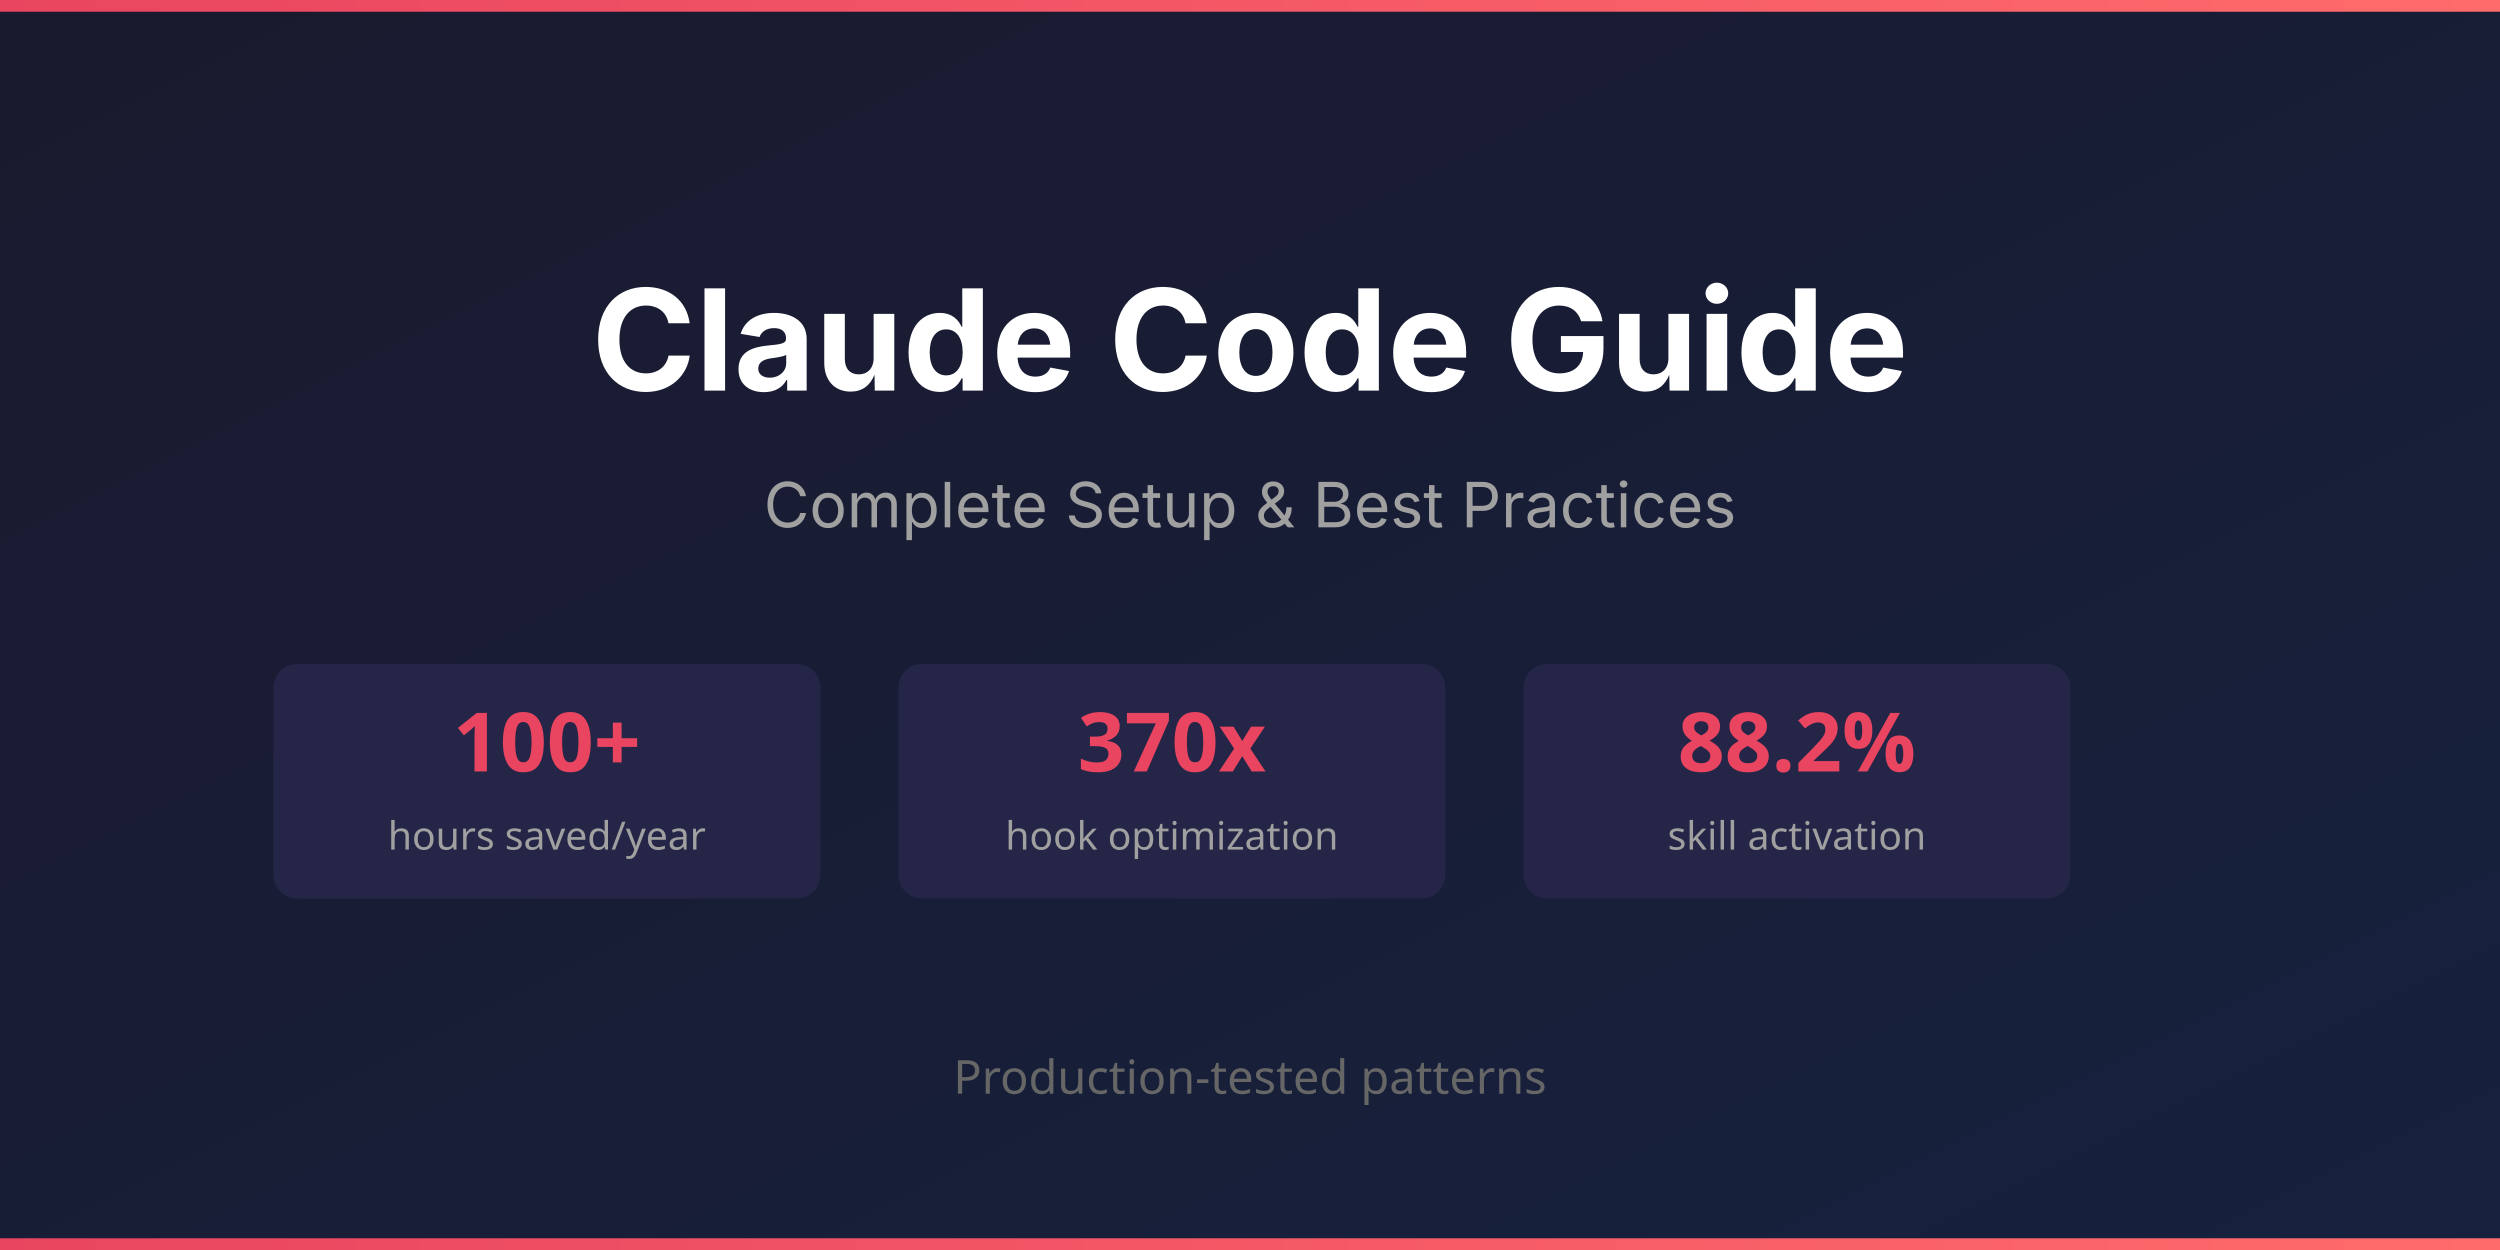
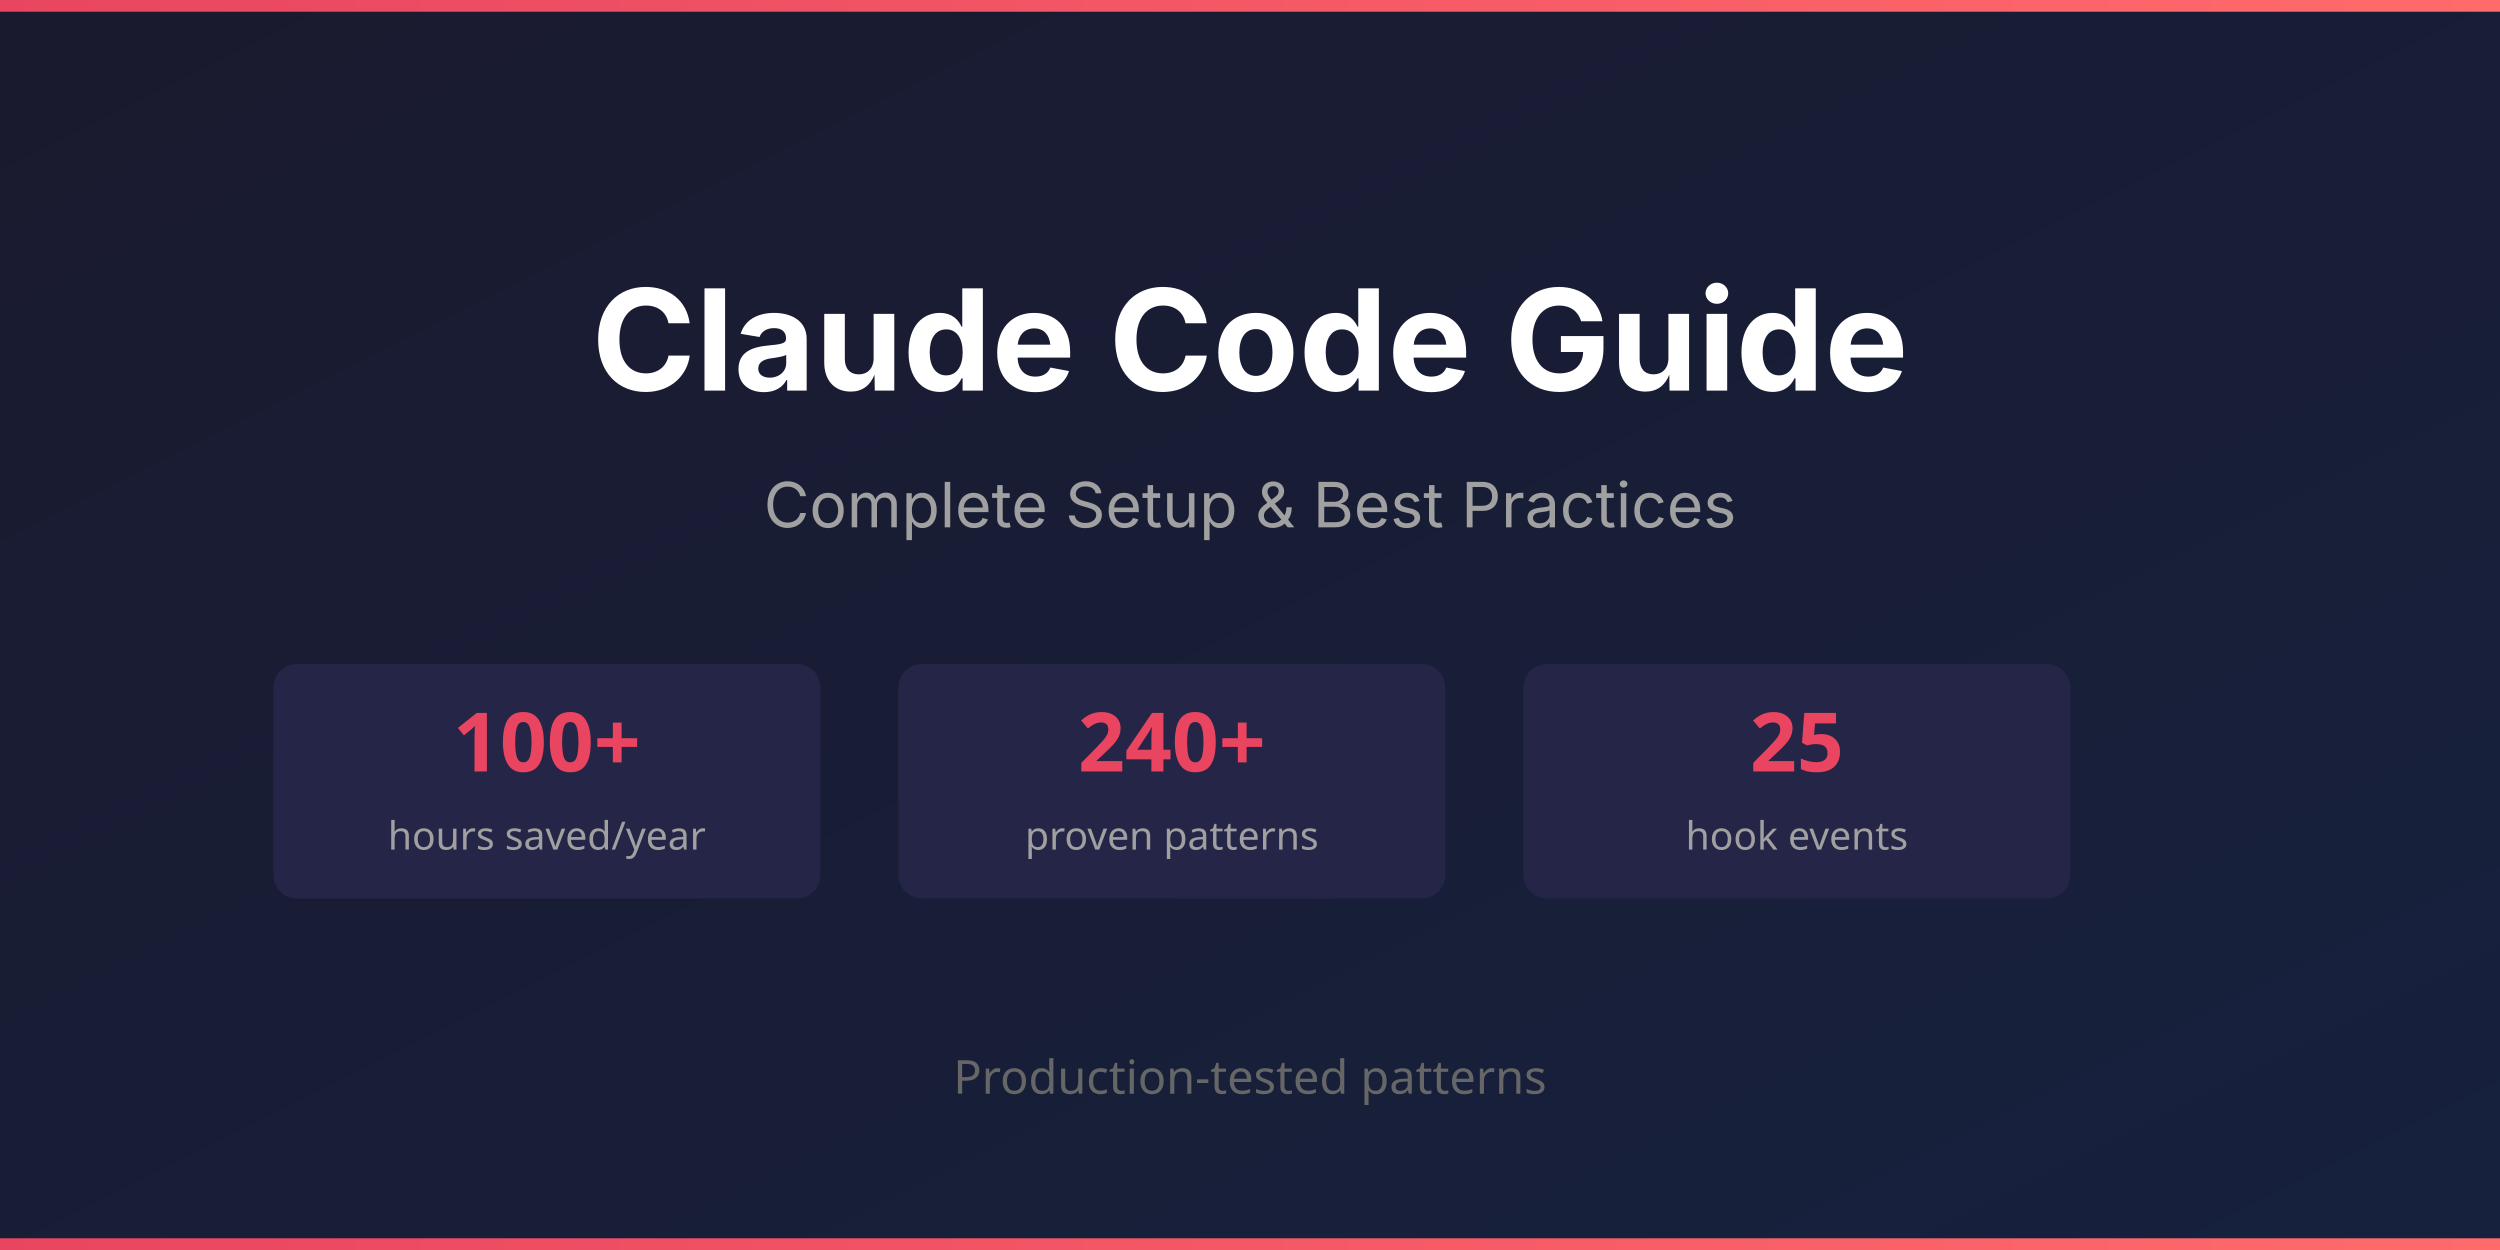
<svg xmlns="http://www.w3.org/2000/svg" width="1280" height="640">
  <defs>
    <linearGradient id="bg" x1="0%" y1="0%" x2="100%" y2="100%">
      <stop offset="0%" style="stop-color:#1a1a2e" />
      <stop offset="100%" style="stop-color:#16213e" />
    </linearGradient>
    <linearGradient id="accent" x1="0%" y1="0%" x2="100%" y2="0%">
      <stop offset="0%" style="stop-color:#e94560" />
      <stop offset="100%" style="stop-color:#ff6b6b" />
    </linearGradient>
  </defs>
  <rect width="1280" height="640" fill="url(#bg)" />
  <rect x="0" y="0" width="1280" height="6" fill="url(#accent)" />
  <text x="640" y="200" font-family="system-ui, -apple-system, sans-serif" font-size="72" font-weight="700" fill="#ffffff" text-anchor="middle">Claude Code Guide</text>
  <text x="640" y="270" font-family="system-ui, -apple-system, sans-serif" font-size="32" fill="#a0a0a0" text-anchor="middle">Complete Setup &amp; Best Practices</text>
  <g transform="translate(140, 340)">
    <rect x="0" y="0" width="280" height="120" rx="12" fill="#252547" />
    <text x="140" y="55" font-family="system-ui, sans-serif" font-size="42" font-weight="700" fill="#e94560" text-anchor="middle">100+</text>
    <text x="140" y="95" font-family="system-ui, sans-serif" font-size="20" fill="#a0a0a0" text-anchor="middle">hours saved/year</text>
    <rect x="320" y="0" width="280" height="120" rx="12" fill="#252547" />
-     <text x="460" y="55" font-family="system-ui, sans-serif" font-size="42" font-weight="700" fill="#e94560" text-anchor="middle">370x</text>
-     <text x="460" y="95" font-family="system-ui, sans-serif" font-size="20" fill="#a0a0a0" text-anchor="middle">hook optimization</text>
+     <text x="460" y="55" font-family="system-ui, sans-serif" font-size="42" font-weight="700" fill="#e94560" text-anchor="middle">240+</text>
+     <text x="460" y="95" font-family="system-ui, sans-serif" font-size="20" fill="#a0a0a0" text-anchor="middle">proven patterns</text>
    <rect x="640" y="0" width="280" height="120" rx="12" fill="#252547" />
-     <text x="780" y="55" font-family="system-ui, sans-serif" font-size="42" font-weight="700" fill="#e94560" text-anchor="middle">88.2%</text>
-     <text x="780" y="95" font-family="system-ui, sans-serif" font-size="20" fill="#a0a0a0" text-anchor="middle">skill activation</text>
+     <text x="780" y="55" font-family="system-ui, sans-serif" font-size="42" font-weight="700" fill="#e94560" text-anchor="middle">25</text>
+     <text x="780" y="95" font-family="system-ui, sans-serif" font-size="20" fill="#a0a0a0" text-anchor="middle">hook events</text>
  </g>
  <text x="640" y="560" font-family="system-ui, sans-serif" font-size="24" fill="#666666" text-anchor="middle">Production-tested patterns</text>
  <rect x="0" y="634" width="1280" height="6" fill="url(#accent)" />
</svg>
